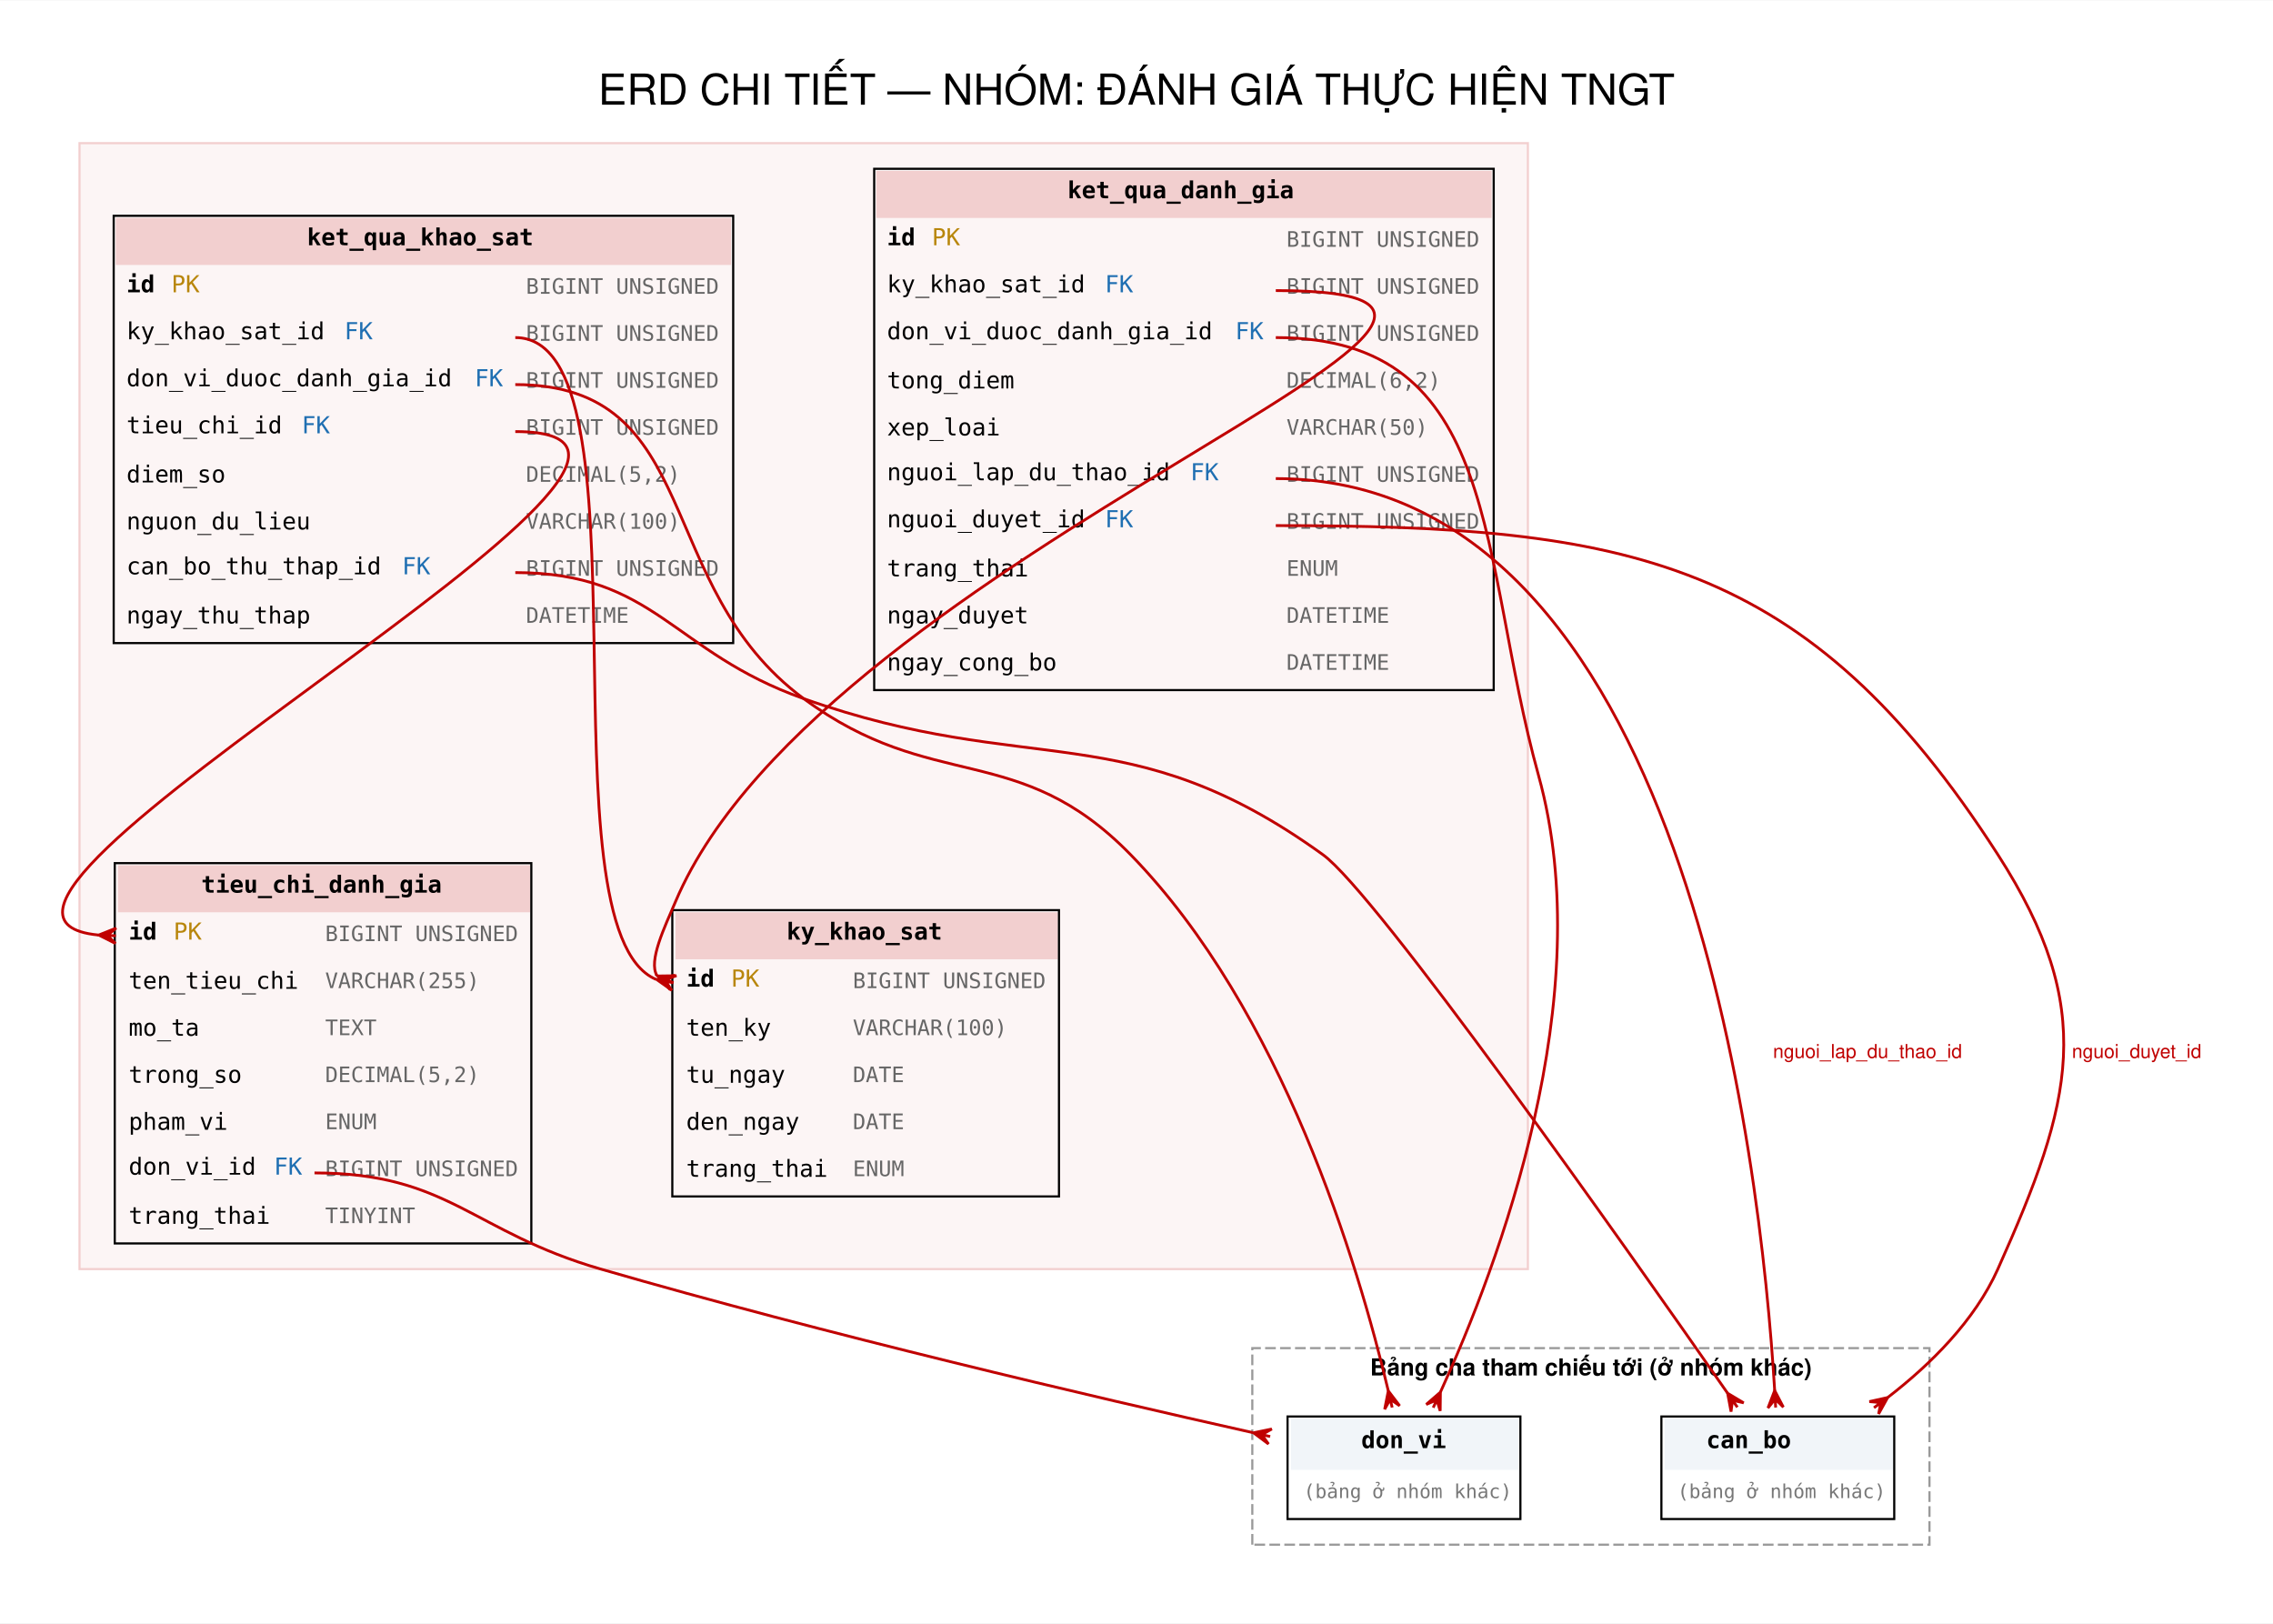
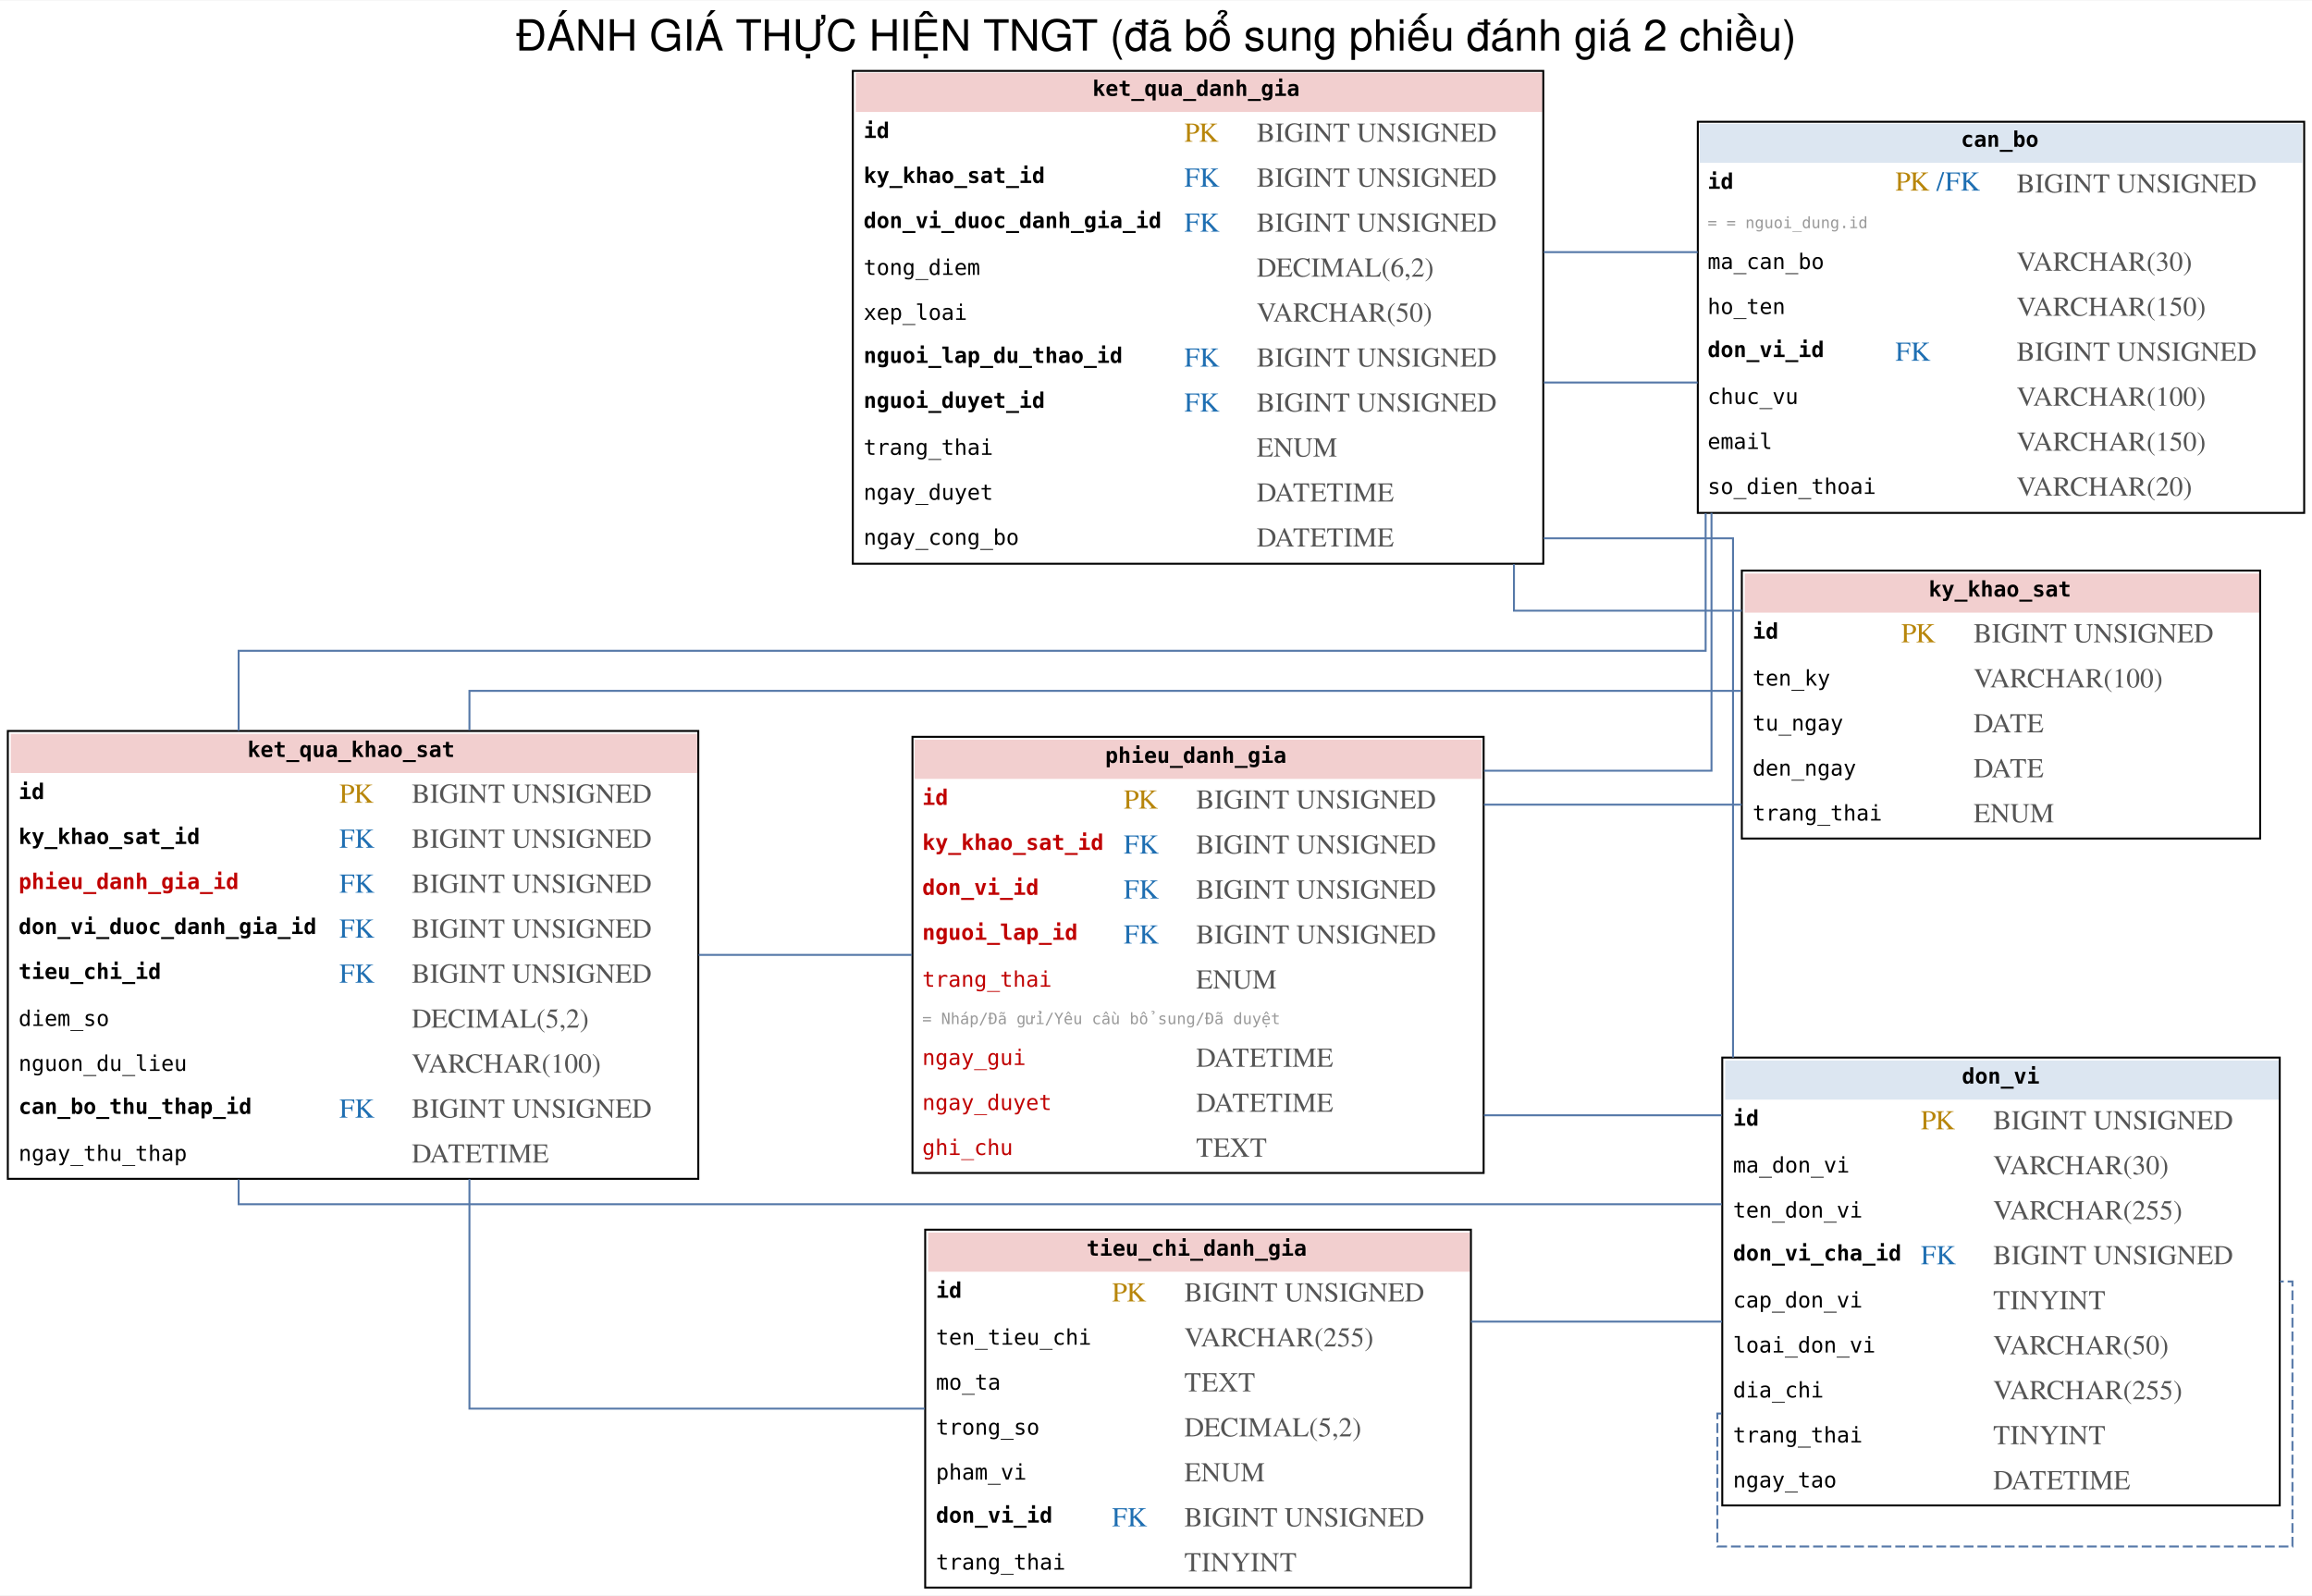
- <svg xmlns="http://www.w3.org/2000/svg" width="1064pt" height="760pt" viewBox="0.00 0.00 1064.02 759.60">
-   <g id="graph0" class="graph" transform="scale(1 1) rotate(0) translate(28.8 730.8)">
-     <polygon fill="white" stroke="transparent" points="-28.8,28.8 -28.8,-730.8 1035.22,-730.8 1035.22,28.8 -28.8,28.8" />
-     <text text-anchor="middle" x="503.21" y="-682" font-family="Helvetica,sans-Serif" font-size="20.00">ERD CHI TIẾT — NHÓM: ĐÁNH GIÁ THỰC HIỆN TNGT</text>
-     <g id="clust1" class="cluster">
-       <polygon fill="#f2cfcf" fill-opacity="0.2" stroke="#f2cfcf" points="8.42,-137 8.42,-664 686.42,-664 686.42,-137 8.42,-137" />
-     </g>
-     <g id="clust2" class="cluster">
-       <polygon fill="white" stroke="#999999" stroke-dasharray="5,2" points="557.42,-8 557.42,-100 874.42,-100 874.42,-8 557.42,-8" />
-       <text text-anchor="middle" x="715.92" y="-87.2" font-family="Helvetica,sans-Serif" font-weight="bold" font-size="11.00">Bảng cha tham chiếu tới (ở nhóm khác)</text>
-     </g>
+ <svg xmlns="http://www.w3.org/2000/svg" width="1182pt" height="816pt" viewBox="0.00 0.00 1182.00 815.50">
+   <g id="graph0" class="graph" transform="scale(1 1) rotate(0) translate(4 811.5)">
+     <polygon fill="white" stroke="transparent" points="-4,4 -4,-811.5 1178,-811.5 1178,4 -4,4" />
+     <text text-anchor="middle" x="587" y="-785.9" font-family="Helvetica,sans-Serif" font-size="22.00">ĐÁNH GIÁ THỰC HIỆN TNGT (đã bổ sung phiếu đánh giá 2 chiều)</text>
    <g id="node1" class="node">
-       <polygon fill="#f2cfcf" stroke="transparent" points="26.42,-304 26.42,-326 219.42,-326 219.42,-304 26.42,-304" />
-       <text text-anchor="start" x="65.42" y="-313.2" font-family="Consolas" font-weight="bold" font-size="11.00">tieu_chi_danh_gia</text>
-       <text text-anchor="start" x="31.42" y="-291.2" font-family="Consolas" font-weight="bold" font-size="11.00">id</text>
-       <text text-anchor="start" x="45.42" y="-291.2" font-family="Consolas" font-size="11.00"> </text>
-       <text text-anchor="start" x="52.42" y="-291.2" font-family="Consolas" font-size="11.00" fill="#b8860b">PK</text>
-       <text text-anchor="start" x="123.42" y="-290.5" font-family="Consolas" font-size="10.00" fill="#666666">BIGINT UNSIGNED</text>
-       <text text-anchor="start" x="31.42" y="-268.2" font-family="Consolas" font-size="11.00">ten_tieu_chi</text>
-       <text text-anchor="start" x="123.42" y="-268.5" font-family="Consolas" font-size="10.00" fill="#666666">VARCHAR(255)</text>
-       <text text-anchor="start" x="31.42" y="-246.2" font-family="Consolas" font-size="11.00">mo_ta</text>
-       <text text-anchor="start" x="123.42" y="-246.5" font-family="Consolas" font-size="10.00" fill="#666666">TEXT</text>
-       <text text-anchor="start" x="31.42" y="-224.2" font-family="Consolas" font-size="11.00">trong_so</text>
-       <text text-anchor="start" x="123.42" y="-224.5" font-family="Consolas" font-size="10.00" fill="#666666">DECIMAL(5,2)</text>
-       <text text-anchor="start" x="31.42" y="-202.2" font-family="Consolas" font-size="11.00">pham_vi</text>
-       <text text-anchor="start" x="123.42" y="-202.5" font-family="Consolas" font-size="10.00" fill="#666666">ENUM</text>
-       <text text-anchor="start" x="31.42" y="-181.2" font-family="Consolas" font-size="11.00">don_vi_id </text>
-       <text text-anchor="start" x="99.42" y="-181.2" font-family="Consolas" font-size="11.00" fill="#1f6fb2">FK</text>
-       <text text-anchor="start" x="123.42" y="-180.5" font-family="Consolas" font-size="10.00" fill="#666666">BIGINT UNSIGNED</text>
-       <text text-anchor="start" x="31.42" y="-158.2" font-family="Consolas" font-size="11.00">trang_thai</text>
-       <text text-anchor="start" x="123.42" y="-158.5" font-family="Consolas" font-size="10.00" fill="#666666">TINYINT</text>
-       <polygon fill="none" stroke="black" points="24.92,-149 24.92,-327 219.92,-327 219.92,-149 24.92,-149" />
+       <polygon fill="#dce6f1" stroke="transparent" points="865,-728.5 865,-748.5 1173,-748.5 1173,-728.5 865,-728.5" />
+       <text text-anchor="start" x="998.5" y="-736.7" font-family="Consolas" font-weight="bold" font-size="11.00">can_bo</text>
+       <text text-anchor="start" x="869" y="-715.2" font-family="Consolas" font-weight="bold" font-size="11.00">id</text>
+       <text text-anchor="start" x="965" y="-714.3" font-family="Times,serif" font-size="14.00" fill="#b8860b">PK</text>
+       <text text-anchor="start" x="986" y="-714.3" font-family="Times,serif" font-size="14.00" fill="#1f6fb2">/FK</text>
+       <text text-anchor="start" x="1027" y="-713.3" font-family="Times,serif" font-size="14.00" fill="#555555">BIGINT UNSIGNED</text>
+       <text text-anchor="start" x="869" y="-695.1" font-family="Consolas" font-size="8.00" fill="#999999">= = nguoi_dung.id</text>
+       <text text-anchor="start" x="869" y="-674.2" font-family="Consolas" font-size="11.00">ma_can_bo</text>
+       <text text-anchor="start" x="1027" y="-673.3" font-family="Times,serif" font-size="14.00" fill="#555555">VARCHAR(30)</text>
+       <text text-anchor="start" x="869" y="-651.2" font-family="Consolas" font-size="11.00">ho_ten</text>
+       <text text-anchor="start" x="1027" y="-650.3" font-family="Times,serif" font-size="14.00" fill="#555555">VARCHAR(150)</text>
+       <text text-anchor="start" x="869" y="-629.2" font-family="Consolas" font-weight="bold" font-size="11.00">don_vi_id</text>
+       <text text-anchor="start" x="965" y="-627.3" font-family="Times,serif" font-size="14.00" fill="#1f6fb2">FK</text>
+       <text text-anchor="start" x="1027" y="-627.3" font-family="Times,serif" font-size="14.00" fill="#555555">BIGINT UNSIGNED</text>
+       <text text-anchor="start" x="869" y="-605.2" font-family="Consolas" font-size="11.00">chuc_vu</text>
+       <text text-anchor="start" x="1027" y="-604.3" font-family="Times,serif" font-size="14.00" fill="#555555">VARCHAR(100)</text>
+       <text text-anchor="start" x="869" y="-582.2" font-family="Consolas" font-size="11.00">email</text>
+       <text text-anchor="start" x="1027" y="-581.3" font-family="Times,serif" font-size="14.00" fill="#555555">VARCHAR(150)</text>
+       <text text-anchor="start" x="869" y="-559.2" font-family="Consolas" font-size="11.00">so_dien_thoai</text>
+       <text text-anchor="start" x="1027" y="-558.3" font-family="Times,serif" font-size="14.00" fill="#555555">VARCHAR(20)</text>
+       <polygon fill="none" stroke="black" points="864,-549.5 864,-749.5 1174,-749.5 1174,-549.5 864,-549.5" />
+     </g>
+     <g id="node2" class="node">
+       <polygon fill="#dce6f1" stroke="transparent" points="878,-249.5 878,-269.5 1161,-269.5 1161,-249.5 878,-249.5" />
+       <text text-anchor="start" x="999" y="-257.7" font-family="Consolas" font-weight="bold" font-size="11.00">don_vi</text>
+       <text text-anchor="start" x="882" y="-236.2" font-family="Consolas" font-weight="bold" font-size="11.00">id</text>
+       <text text-anchor="start" x="978" y="-234.3" font-family="Times,serif" font-size="14.00" fill="#b8860b">PK</text>
+       <text text-anchor="start" x="1015" y="-234.3" font-family="Times,serif" font-size="14.00" fill="#555555">BIGINT UNSIGNED</text>
+       <text text-anchor="start" x="882" y="-212.2" font-family="Consolas" font-size="11.00">ma_don_vi</text>
+       <text text-anchor="start" x="1015" y="-211.3" font-family="Times,serif" font-size="14.00" fill="#555555">VARCHAR(30)</text>
+       <text text-anchor="start" x="882" y="-189.2" font-family="Consolas" font-size="11.00">ten_don_vi</text>
+       <text text-anchor="start" x="1015" y="-188.3" font-family="Times,serif" font-size="14.00" fill="#555555">VARCHAR(255)</text>
+       <text text-anchor="start" x="882" y="-167.2" font-family="Consolas" font-weight="bold" font-size="11.00">don_vi_cha_id</text>
+       <text text-anchor="start" x="978" y="-165.3" font-family="Times,serif" font-size="14.00" fill="#1f6fb2">FK</text>
+       <text text-anchor="start" x="1015" y="-165.3" font-family="Times,serif" font-size="14.00" fill="#555555">BIGINT UNSIGNED</text>
+       <text text-anchor="start" x="882" y="-143.2" font-family="Consolas" font-size="11.00">cap_don_vi</text>
+       <text text-anchor="start" x="1015" y="-142.3" font-family="Times,serif" font-size="14.00" fill="#555555">TINYINT</text>
+       <text text-anchor="start" x="882" y="-120.2" font-family="Consolas" font-size="11.00">loai_don_vi</text>
+       <text text-anchor="start" x="1015" y="-119.3" font-family="Times,serif" font-size="14.00" fill="#555555">VARCHAR(50)</text>
+       <text text-anchor="start" x="882" y="-97.2" font-family="Consolas" font-size="11.00">dia_chi</text>
+       <text text-anchor="start" x="1015" y="-96.3" font-family="Times,serif" font-size="14.00" fill="#555555">VARCHAR(255)</text>
+       <text text-anchor="start" x="882" y="-74.2" font-family="Consolas" font-size="11.00">trang_thai</text>
+       <text text-anchor="start" x="1015" y="-73.3" font-family="Times,serif" font-size="14.00" fill="#555555">TINYINT</text>
+       <text text-anchor="start" x="882" y="-51.2" font-family="Consolas" font-size="11.00">ngay_tao</text>
+       <text text-anchor="start" x="1015" y="-50.3" font-family="Times,serif" font-size="14.00" fill="#555555">DATETIME</text>
+       <polygon fill="none" stroke="black" points="876.5,-42 876.5,-271 1161.5,-271 1161.5,-42 876.5,-42" />
+     </g>
+     <g id="edge1" class="edge">
+       <path fill="none" stroke="#5578a8" stroke-dasharray="5,2" d="M876.05,-89C874.72,-89 874,-89 874,-89 874,-89 874,-21 874,-21 874,-21 1168,-21 1168,-21 1168,-21 1168,-156.5 1168,-156.5 1168,-156.5 1165.67,-156.5 1161.6,-156.5" />
+     </g>
+     <g id="node3" class="node">
+       <polygon fill="#f2cfcf" stroke="transparent" points="433.5,-754.5 433.5,-774.5 784.5,-774.5 784.5,-754.5 433.5,-754.5" />
+       <text text-anchor="start" x="554.5" y="-762.7" font-family="Consolas" font-weight="bold" font-size="11.00">ket_qua_danh_gia</text>
+       <text text-anchor="start" x="437.5" y="-741.2" font-family="Consolas" font-weight="bold" font-size="11.00">id</text>
+       <text text-anchor="start" x="601.5" y="-739.3" font-family="Times,serif" font-size="14.00" fill="#b8860b">PK</text>
+       <text text-anchor="start" x="638.5" y="-739.3" font-family="Times,serif" font-size="14.00" fill="#555555">BIGINT UNSIGNED</text>
+       <text text-anchor="start" x="437.5" y="-718.2" font-family="Consolas" font-weight="bold" font-size="11.00">ky_khao_sat_id</text>
+       <text text-anchor="start" x="601.5" y="-716.3" font-family="Times,serif" font-size="14.00" fill="#1f6fb2">FK</text>
+       <text text-anchor="start" x="638.5" y="-716.3" font-family="Times,serif" font-size="14.00" fill="#555555">BIGINT UNSIGNED</text>
+       <text text-anchor="start" x="437.5" y="-695.2" font-family="Consolas" font-weight="bold" font-size="11.00">don_vi_duoc_danh_gia_id</text>
+       <text text-anchor="start" x="601.5" y="-693.3" font-family="Times,serif" font-size="14.00" fill="#1f6fb2">FK</text>
+       <text text-anchor="start" x="638.5" y="-693.3" font-family="Times,serif" font-size="14.00" fill="#555555">BIGINT UNSIGNED</text>
+       <text text-anchor="start" x="437.5" y="-671.2" font-family="Consolas" font-size="11.00">tong_diem</text>
+       <text text-anchor="start" x="638.5" y="-670.3" font-family="Times,serif" font-size="14.00" fill="#555555">DECIMAL(6,2)</text>
+       <text text-anchor="start" x="437.5" y="-648.2" font-family="Consolas" font-size="11.00">xep_loai</text>
+       <text text-anchor="start" x="638.5" y="-647.3" font-family="Times,serif" font-size="14.00" fill="#555555">VARCHAR(50)</text>
+       <text text-anchor="start" x="437.5" y="-626.2" font-family="Consolas" font-weight="bold" font-size="11.00">nguoi_lap_du_thao_id</text>
+       <text text-anchor="start" x="601.5" y="-624.3" font-family="Times,serif" font-size="14.00" fill="#1f6fb2">FK</text>
+       <text text-anchor="start" x="638.5" y="-624.3" font-family="Times,serif" font-size="14.00" fill="#555555">BIGINT UNSIGNED</text>
+       <text text-anchor="start" x="437.5" y="-603.2" font-family="Consolas" font-weight="bold" font-size="11.00">nguoi_duyet_id</text>
+       <text text-anchor="start" x="601.5" y="-601.3" font-family="Times,serif" font-size="14.00" fill="#1f6fb2">FK</text>
+       <text text-anchor="start" x="638.5" y="-601.3" font-family="Times,serif" font-size="14.00" fill="#555555">BIGINT UNSIGNED</text>
+       <text text-anchor="start" x="437.5" y="-579.2" font-family="Consolas" font-size="11.00">trang_thai</text>
+       <text text-anchor="start" x="638.5" y="-578.3" font-family="Times,serif" font-size="14.00" fill="#555555">ENUM</text>
+       <text text-anchor="start" x="437.5" y="-556.2" font-family="Consolas" font-size="11.00">ngay_duyet</text>
+       <text text-anchor="start" x="638.5" y="-555.3" font-family="Times,serif" font-size="14.00" fill="#555555">DATETIME</text>
+       <text text-anchor="start" x="437.5" y="-533.2" font-family="Consolas" font-size="11.00">ngay_cong_bo</text>
+       <text text-anchor="start" x="638.5" y="-532.3" font-family="Times,serif" font-size="14.00" fill="#555555">DATETIME</text>
+       <polygon fill="none" stroke="black" points="432,-523.5 432,-775.5 785,-775.5 785,-523.5 432,-523.5" />
+     </g>
+     <g id="edge8" class="edge">
+       <path fill="none" stroke="#5578a8" d="M785.27,-616.17C811.44,-616.17 838.23,-616.17 863.91,-616.17" />
+     </g>
+     <g id="edge9" class="edge">
+       <path fill="none" stroke="#5578a8" d="M785.27,-682.83C811.44,-682.83 838.23,-682.83 863.91,-682.83" />
+     </g>
+     <g id="edge7" class="edge">
+       <path fill="none" stroke="#5578a8" d="M785.19,-536.5C837.94,-536.5 882,-536.5 882,-536.5 882,-536.5 882,-382.92 882,-271.03" />
    </g>
    <g id="node5" class="node">
-       <polygon fill="#dce6f1" fill-opacity="0.4" stroke="transparent" points="575.42,-43 575.42,-67 682.42,-67 682.42,-43 575.42,-43" />
-       <text text-anchor="start" x="608.42" y="-53.2" font-family="Consolas" font-weight="bold" font-size="11.00">don_vi</text>
-       <text text-anchor="start" x="581.42" y="-29.8" font-family="Consolas" font-size="9.00" fill="#777777">(bảng ở nhóm khác)</text>
-       <polygon fill="none" stroke="black" points="573.92,-20 573.92,-68 682.92,-68 682.92,-20 573.92,-20" />
-     </g>
-     <g id="edge1" class="edge">
-       <path fill="none" stroke="#c00000" stroke-width="1.3" d="M118.42,-182C181.24,-182 192.07,-154.48 252.42,-137 357.83,-106.46 481.75,-77.45 557.68,-60.44" />
-       <polygon fill="#c00000" stroke="#c00000" stroke-width="1.3" points="557.98,-60.37 566.57,-62.14 561.88,-59.5 565.79,-58.63 565.79,-58.63 565.79,-58.63 561.88,-59.5 565,-55.12 557.98,-60.37 557.98,-60.37" />
-     </g>
-     <g id="node2" class="node">
-       <polygon fill="#f2cfcf" stroke="transparent" points="287.42,-282 287.42,-304 466.42,-304 466.42,-282 287.42,-282" />
-       <text text-anchor="start" x="339.42" y="-291.2" font-family="Consolas" font-weight="bold" font-size="11.00">ky_khao_sat</text>
-       <text text-anchor="start" x="292.42" y="-269.2" font-family="Consolas" font-weight="bold" font-size="11.00">id</text>
-       <text text-anchor="start" x="306.42" y="-269.2" font-family="Consolas" font-size="11.00"> </text>
-       <text text-anchor="start" x="313.42" y="-269.2" font-family="Consolas" font-size="11.00" fill="#b8860b">PK</text>
-       <text text-anchor="start" x="370.42" y="-268.5" font-family="Consolas" font-size="10.00" fill="#666666">BIGINT UNSIGNED</text>
-       <text text-anchor="start" x="292.42" y="-246.2" font-family="Consolas" font-size="11.00">ten_ky</text>
-       <text text-anchor="start" x="370.42" y="-246.5" font-family="Consolas" font-size="10.00" fill="#666666">VARCHAR(100)</text>
-       <text text-anchor="start" x="292.42" y="-224.2" font-family="Consolas" font-size="11.00">tu_ngay</text>
-       <text text-anchor="start" x="370.42" y="-224.5" font-family="Consolas" font-size="10.00" fill="#666666">DATE</text>
-       <text text-anchor="start" x="292.42" y="-202.2" font-family="Consolas" font-size="11.00">den_ngay</text>
-       <text text-anchor="start" x="370.42" y="-202.5" font-family="Consolas" font-size="10.00" fill="#666666">DATE</text>
-       <text text-anchor="start" x="292.42" y="-180.2" font-family="Consolas" font-size="11.00">trang_thai</text>
-       <text text-anchor="start" x="370.42" y="-180.5" font-family="Consolas" font-size="10.00" fill="#666666">ENUM</text>
-       <polygon fill="none" stroke="black" points="285.92,-171 285.92,-305 466.92,-305 466.92,-171 285.92,-171" />
-     </g>
-     <g id="node3" class="node">
-       <polygon fill="#f2cfcf" stroke="transparent" points="25.42,-607 25.42,-629 313.42,-629 313.42,-607 25.42,-607" />
-       <text text-anchor="start" x="114.92" y="-616.2" font-family="Consolas" font-weight="bold" font-size="11.00">ket_qua_khao_sat</text>
-       <text text-anchor="start" x="30.42" y="-594.2" font-family="Consolas" font-weight="bold" font-size="11.00">id</text>
-       <text text-anchor="start" x="44.42" y="-594.2" font-family="Consolas" font-size="11.00"> </text>
-       <text text-anchor="start" x="51.42" y="-594.2" font-family="Consolas" font-size="11.00" fill="#b8860b">PK</text>
-       <text text-anchor="start" x="217.42" y="-593.5" font-family="Consolas" font-size="10.00" fill="#666666">BIGINT UNSIGNED</text>
-       <text text-anchor="start" x="30.42" y="-572.2" font-family="Consolas" font-size="11.00">ky_khao_sat_id </text>
-       <text text-anchor="start" x="132.42" y="-572.2" font-family="Consolas" font-size="11.00" fill="#1f6fb2">FK</text>
-       <text text-anchor="start" x="217.42" y="-571.5" font-family="Consolas" font-size="10.00" fill="#666666">BIGINT UNSIGNED</text>
-       <text text-anchor="start" x="30.42" y="-550.2" font-family="Consolas" font-size="11.00">don_vi_duoc_danh_gia_id </text>
-       <text text-anchor="start" x="193.42" y="-550.2" font-family="Consolas" font-size="11.00" fill="#1f6fb2">FK</text>
-       <text text-anchor="start" x="217.42" y="-549.5" font-family="Consolas" font-size="10.00" fill="#666666">BIGINT UNSIGNED</text>
-       <text text-anchor="start" x="30.42" y="-528.2" font-family="Consolas" font-size="11.00">tieu_chi_id </text>
-       <text text-anchor="start" x="112.42" y="-528.2" font-family="Consolas" font-size="11.00" fill="#1f6fb2">FK</text>
-       <text text-anchor="start" x="217.42" y="-527.5" font-family="Consolas" font-size="10.00" fill="#666666">BIGINT UNSIGNED</text>
-       <text text-anchor="start" x="30.42" y="-505.2" font-family="Consolas" font-size="11.00">diem_so</text>
-       <text text-anchor="start" x="217.42" y="-505.5" font-family="Consolas" font-size="10.00" fill="#666666">DECIMAL(5,2)</text>
-       <text text-anchor="start" x="30.42" y="-483.2" font-family="Consolas" font-size="11.00">nguon_du_lieu</text>
-       <text text-anchor="start" x="217.42" y="-483.5" font-family="Consolas" font-size="10.00" fill="#666666">VARCHAR(100)</text>
-       <text text-anchor="start" x="30.42" y="-462.2" font-family="Consolas" font-size="11.00">can_bo_thu_thap_id </text>
-       <text text-anchor="start" x="159.42" y="-462.2" font-family="Consolas" font-size="11.00" fill="#1f6fb2">FK</text>
-       <text text-anchor="start" x="217.42" y="-461.5" font-family="Consolas" font-size="10.00" fill="#666666">BIGINT UNSIGNED</text>
-       <text text-anchor="start" x="30.42" y="-439.2" font-family="Consolas" font-size="11.00">ngay_thu_thap</text>
-       <text text-anchor="start" x="217.42" y="-439.5" font-family="Consolas" font-size="10.00" fill="#666666">DATETIME</text>
-       <polygon fill="none" stroke="black" points="24.42,-430 24.42,-630 314.42,-630 314.42,-430 24.42,-430" />
+       <polygon fill="#f2cfcf" stroke="transparent" points="888,-498.5 888,-518.5 1151,-518.5 1151,-498.5 888,-498.5" />
+       <text text-anchor="start" x="982" y="-506.7" font-family="Consolas" font-weight="bold" font-size="11.00">ky_khao_sat</text>
+       <text text-anchor="start" x="892" y="-485.2" font-family="Consolas" font-weight="bold" font-size="11.00">id</text>
+       <text text-anchor="start" x="968" y="-483.3" font-family="Times,serif" font-size="14.00" fill="#b8860b">PK</text>
+       <text text-anchor="start" x="1005" y="-483.3" font-family="Times,serif" font-size="14.00" fill="#555555">BIGINT UNSIGNED</text>
+       <text text-anchor="start" x="892" y="-461.2" font-family="Consolas" font-size="11.00">ten_ky</text>
+       <text text-anchor="start" x="1005" y="-460.3" font-family="Times,serif" font-size="14.00" fill="#555555">VARCHAR(100)</text>
+       <text text-anchor="start" x="892" y="-438.2" font-family="Consolas" font-size="11.00">tu_ngay</text>
+       <text text-anchor="start" x="1005" y="-437.3" font-family="Times,serif" font-size="14.00" fill="#555555">DATE</text>
+       <text text-anchor="start" x="892" y="-415.2" font-family="Consolas" font-size="11.00">den_ngay</text>
+       <text text-anchor="start" x="1005" y="-414.3" font-family="Times,serif" font-size="14.00" fill="#555555">DATE</text>
+       <text text-anchor="start" x="892" y="-392.2" font-family="Consolas" font-size="11.00">trang_thai</text>
+       <text text-anchor="start" x="1005" y="-391.3" font-family="Times,serif" font-size="14.00" fill="#555555">ENUM</text>
+       <polygon fill="none" stroke="black" points="886.5,-383 886.5,-520 1151.5,-520 1151.5,-383 886.5,-383" />
+     </g>
+     <g id="edge10" class="edge">
+       <path fill="none" stroke="#5578a8" d="M770,-523.27C770,-509.02 770,-499.5 770,-499.5 770,-499.5 827.02,-499.5 886.48,-499.5" />
+     </g>
+     <g id="node4" class="node">
+       <polygon fill="#f2cfcf" stroke="transparent" points="1.5,-416.5 1.5,-436.5 352.5,-436.5 352.5,-416.5 1.5,-416.5" />
+       <text text-anchor="start" x="122.5" y="-424.7" font-family="Consolas" font-weight="bold" font-size="11.00">ket_qua_khao_sat</text>
+       <text text-anchor="start" x="5.5" y="-403.2" font-family="Consolas" font-weight="bold" font-size="11.00">id</text>
+       <text text-anchor="start" x="169.5" y="-401.3" font-family="Times,serif" font-size="14.00" fill="#b8860b">PK</text>
+       <text text-anchor="start" x="206.5" y="-401.3" font-family="Times,serif" font-size="14.00" fill="#555555">BIGINT UNSIGNED</text>
+       <text text-anchor="start" x="5.5" y="-380.2" font-family="Consolas" font-weight="bold" font-size="11.00">ky_khao_sat_id</text>
+       <text text-anchor="start" x="169.5" y="-378.3" font-family="Times,serif" font-size="14.00" fill="#1f6fb2">FK</text>
+       <text text-anchor="start" x="206.5" y="-378.3" font-family="Times,serif" font-size="14.00" fill="#555555">BIGINT UNSIGNED</text>
+       <text text-anchor="start" x="5.5" y="-357.2" font-family="Consolas" font-weight="bold" font-size="11.00" fill="#c00000">phieu_danh_gia_id</text>
+       <text text-anchor="start" x="169.5" y="-355.3" font-family="Times,serif" font-size="14.00" fill="#1f6fb2">FK</text>
+       <text text-anchor="start" x="206.5" y="-355.3" font-family="Times,serif" font-size="14.00" fill="#555555">BIGINT UNSIGNED</text>
+       <text text-anchor="start" x="5.5" y="-334.2" font-family="Consolas" font-weight="bold" font-size="11.00">don_vi_duoc_danh_gia_id</text>
+       <text text-anchor="start" x="169.5" y="-332.3" font-family="Times,serif" font-size="14.00" fill="#1f6fb2">FK</text>
+       <text text-anchor="start" x="206.5" y="-332.3" font-family="Times,serif" font-size="14.00" fill="#555555">BIGINT UNSIGNED</text>
+       <text text-anchor="start" x="5.5" y="-311.2" font-family="Consolas" font-weight="bold" font-size="11.00">tieu_chi_id</text>
+       <text text-anchor="start" x="169.5" y="-309.3" font-family="Times,serif" font-size="14.00" fill="#1f6fb2">FK</text>
+       <text text-anchor="start" x="206.5" y="-309.3" font-family="Times,serif" font-size="14.00" fill="#555555">BIGINT UNSIGNED</text>
+       <text text-anchor="start" x="5.5" y="-287.2" font-family="Consolas" font-size="11.00">diem_so</text>
+       <text text-anchor="start" x="206.5" y="-286.3" font-family="Times,serif" font-size="14.00" fill="#555555">DECIMAL(5,2)</text>
+       <text text-anchor="start" x="5.5" y="-264.2" font-family="Consolas" font-size="11.00">nguon_du_lieu</text>
+       <text text-anchor="start" x="206.5" y="-263.3" font-family="Times,serif" font-size="14.00" fill="#555555">VARCHAR(100)</text>
+       <text text-anchor="start" x="5.5" y="-242.2" font-family="Consolas" font-weight="bold" font-size="11.00">can_bo_thu_thap_id</text>
+       <text text-anchor="start" x="169.5" y="-240.3" font-family="Times,serif" font-size="14.00" fill="#1f6fb2">FK</text>
+       <text text-anchor="start" x="206.5" y="-240.3" font-family="Times,serif" font-size="14.00" fill="#555555">BIGINT UNSIGNED</text>
+       <text text-anchor="start" x="5.5" y="-218.2" font-family="Consolas" font-size="11.00">ngay_thu_thap</text>
+       <text text-anchor="start" x="206.5" y="-217.3" font-family="Times,serif" font-size="14.00" fill="#555555">DATETIME</text>
+       <polygon fill="none" stroke="black" points="0,-209 0,-438 353,-438 353,-209 0,-209" />
    </g>
    <g id="edge4" class="edge">
-       <path fill="none" stroke="#c00000" stroke-width="1.3" d="M212.42,-529C343.24,-529 -88.28,-303.48 17.28,-293.35" />
-       <polygon fill="#c00000" stroke="#c00000" stroke-width="1.3" points="17.42,-293.35 25.57,-296.6 21.42,-293.17 25.42,-293 25.42,-293 25.42,-293 21.42,-293.17 25.26,-289.4 17.42,-293.35 17.42,-293.35" />
+       <path fill="none" stroke="#5578a8" d="M118,-438.14C118,-461.45 118,-479 118,-479 118,-479 868,-479 868,-479 868,-479 868,-512.22 868,-549.33" />
+     </g>
+     <g id="edge3" class="edge">
+       <path fill="none" stroke="#5578a8" d="M118,-208.69C118,-200.86 118,-196 118,-196 118,-196 622.18,-196 876.23,-196" />
+     </g>
+     <g id="edge6" class="edge">
+       <path fill="none" stroke="#5578a8" d="M236,-438.29C236,-450.45 236,-458.5 236,-458.5 236,-458.5 662.78,-458.5 886.17,-458.5" />
+     </g>
+     <g id="node6" class="node">
+       <polygon fill="#f2cfcf" stroke="transparent" points="463.5,-413.5 463.5,-433.5 753.5,-433.5 753.5,-413.5 463.5,-413.5" />
+       <text text-anchor="start" x="561" y="-421.7" font-family="Consolas" font-weight="bold" font-size="11.00">phieu_danh_gia</text>
+       <text text-anchor="start" x="467.5" y="-400.2" font-family="Consolas" font-weight="bold" font-size="11.00" fill="#c00000">id</text>
+       <text text-anchor="start" x="570.5" y="-398.3" font-family="Times,serif" font-size="14.00" fill="#b8860b">PK</text>
+       <text text-anchor="start" x="607.5" y="-398.3" font-family="Times,serif" font-size="14.00" fill="#555555">BIGINT UNSIGNED</text>
+       <text text-anchor="start" x="467.5" y="-377.2" font-family="Consolas" font-weight="bold" font-size="11.00" fill="#c00000">ky_khao_sat_id</text>
+       <text text-anchor="start" x="570.5" y="-375.3" font-family="Times,serif" font-size="14.00" fill="#1f6fb2">FK</text>
+       <text text-anchor="start" x="607.5" y="-375.3" font-family="Times,serif" font-size="14.00" fill="#555555">BIGINT UNSIGNED</text>
+       <text text-anchor="start" x="467.5" y="-354.2" font-family="Consolas" font-weight="bold" font-size="11.00" fill="#c00000">don_vi_id</text>
+       <text text-anchor="start" x="570.5" y="-352.3" font-family="Times,serif" font-size="14.00" fill="#1f6fb2">FK</text>
+       <text text-anchor="start" x="607.5" y="-352.3" font-family="Times,serif" font-size="14.00" fill="#555555">BIGINT UNSIGNED</text>
+       <text text-anchor="start" x="467.5" y="-331.2" font-family="Consolas" font-weight="bold" font-size="11.00" fill="#c00000">nguoi_lap_id</text>
+       <text text-anchor="start" x="570.5" y="-329.3" font-family="Times,serif" font-size="14.00" fill="#1f6fb2">FK</text>
+       <text text-anchor="start" x="607.5" y="-329.3" font-family="Times,serif" font-size="14.00" fill="#555555">BIGINT UNSIGNED</text>
+       <text text-anchor="start" x="467.5" y="-307.2" font-family="Consolas" font-size="11.00" fill="#c00000">trang_thai</text>
+       <text text-anchor="start" x="607.5" y="-306.3" font-family="Times,serif" font-size="14.00" fill="#555555">ENUM</text>
+       <text text-anchor="start" x="467.5" y="-288.1" font-family="Consolas" font-size="8.00" fill="#999999">= Nháp/Đã gửi/Yêu cầu bổ sung/Đã duyệt</text>
+       <text text-anchor="start" x="467.5" y="-267.2" font-family="Consolas" font-size="11.00" fill="#c00000">ngay_gui</text>
+       <text text-anchor="start" x="607.5" y="-266.3" font-family="Times,serif" font-size="14.00" fill="#555555">DATETIME</text>
+       <text text-anchor="start" x="467.5" y="-244.2" font-family="Consolas" font-size="11.00" fill="#c00000">ngay_duyet</text>
+       <text text-anchor="start" x="607.5" y="-243.3" font-family="Times,serif" font-size="14.00" fill="#555555">DATETIME</text>
+       <text text-anchor="start" x="467.5" y="-221.2" font-family="Consolas" font-size="11.00" fill="#c00000">ghi_chu</text>
+       <text text-anchor="start" x="607.5" y="-220.3" font-family="Times,serif" font-size="14.00" fill="#555555">TEXT</text>
+       <polygon fill="none" stroke="black" points="462.5,-212 462.5,-435 754.5,-435 754.5,-212 462.5,-212" />
+     </g>
+     <g id="edge14" class="edge">
+       <path fill="none" stroke="#5578a8" d="M353.15,-323.5C389.4,-323.5 427.19,-323.5 462.23,-323.5" />
+     </g>
+     <g id="node7" class="node">
+       <polygon fill="#f2cfcf" stroke="transparent" points="470.5,-161.5 470.5,-181.5 747.5,-181.5 747.5,-161.5 470.5,-161.5" />
+       <text text-anchor="start" x="551.5" y="-169.7" font-family="Consolas" font-weight="bold" font-size="11.00">tieu_chi_danh_gia</text>
+       <text text-anchor="start" x="474.5" y="-148.2" font-family="Consolas" font-weight="bold" font-size="11.00">id</text>
+       <text text-anchor="start" x="564.5" y="-146.3" font-family="Times,serif" font-size="14.00" fill="#b8860b">PK</text>
+       <text text-anchor="start" x="601.5" y="-146.3" font-family="Times,serif" font-size="14.00" fill="#555555">BIGINT UNSIGNED</text>
+       <text text-anchor="start" x="474.5" y="-124.2" font-family="Consolas" font-size="11.00">ten_tieu_chi</text>
+       <text text-anchor="start" x="601.5" y="-123.3" font-family="Times,serif" font-size="14.00" fill="#555555">VARCHAR(255)</text>
+       <text text-anchor="start" x="474.5" y="-101.2" font-family="Consolas" font-size="11.00">mo_ta</text>
+       <text text-anchor="start" x="601.5" y="-100.3" font-family="Times,serif" font-size="14.00" fill="#555555">TEXT</text>
+       <text text-anchor="start" x="474.5" y="-78.2" font-family="Consolas" font-size="11.00">trong_so</text>
+       <text text-anchor="start" x="601.5" y="-77.3" font-family="Times,serif" font-size="14.00" fill="#555555">DECIMAL(5,2)</text>
+       <text text-anchor="start" x="474.5" y="-55.2" font-family="Consolas" font-size="11.00">pham_vi</text>
+       <text text-anchor="start" x="601.5" y="-54.3" font-family="Times,serif" font-size="14.00" fill="#555555">ENUM</text>
+       <text text-anchor="start" x="474.5" y="-33.2" font-family="Consolas" font-weight="bold" font-size="11.00">don_vi_id</text>
+       <text text-anchor="start" x="564.5" y="-31.3" font-family="Times,serif" font-size="14.00" fill="#1f6fb2">FK</text>
+       <text text-anchor="start" x="601.5" y="-31.3" font-family="Times,serif" font-size="14.00" fill="#555555">BIGINT UNSIGNED</text>
+       <text text-anchor="start" x="474.5" y="-9.2" font-family="Consolas" font-size="11.00">trang_thai</text>
+       <text text-anchor="start" x="601.5" y="-8.3" font-family="Times,serif" font-size="14.00" fill="#555555">TINYINT</text>
+       <polygon fill="none" stroke="black" points="469,0 469,-183 748,-183 748,0 469,0" />
+     </g>
+     <g id="edge5" class="edge">
+       <path fill="none" stroke="#5578a8" d="M236,-208.86C236,-150.41 236,-91.5 236,-91.5 236,-91.5 363.04,-91.5 468.73,-91.5" />
+     </g>
+     <g id="edge13" class="edge">
+       <path fill="none" stroke="#5578a8" d="M754.72,-417.67C814.99,-417.67 871,-417.67 871,-417.67 871,-417.67 871,-486.75 871,-549.5" />
+     </g>
+     <g id="edge12" class="edge">
+       <path fill="none" stroke="#5578a8" d="M754.67,-241.5C794.18,-241.5 836.87,-241.5 876.19,-241.5" />
+     </g>
+     <g id="edge11" class="edge">
+       <path fill="none" stroke="#5578a8" d="M754.67,-400.33C797.63,-400.33 844.37,-400.33 886.43,-400.33" />
    </g>
    <g id="edge2" class="edge">
-       <path fill="none" stroke="#c00000" stroke-width="1.3" d="M212.42,-573C278.54,-573 222.59,-296.4 278.23,-272.62" />
-       <polygon fill="#c00000" stroke="#c00000" stroke-width="1.3" points="278.57,-272.56 287.12,-274.53 282.49,-271.78 286.42,-271 286.42,-271 286.42,-271 282.49,-271.78 285.72,-267.47 278.57,-272.56 278.57,-272.56" />
-     </g>
-     <g id="edge3" class="edge">
-       <path fill="none" stroke="#c00000" stroke-width="1.3" d="M212.42,-551C301.12,-551 276.09,-456.73 347.42,-404 408,-359.21 447.79,-384.92 500.42,-331 571.54,-258.12 607.09,-138.9 621.06,-80.08" />
-       <polygon fill="#c00000" stroke="#c00000" stroke-width="1.3" points="621.08,-79.99 626.4,-73.01 621.99,-76.09 622.89,-72.19 622.89,-72.19 622.89,-72.19 621.99,-76.09 619.38,-71.38 621.08,-79.99 621.08,-79.99" />
-     </g>
-     <g id="node6" class="node">
-       <polygon fill="#dce6f1" fill-opacity="0.4" stroke="transparent" points="750.42,-43 750.42,-67 857.42,-67 857.42,-43 750.42,-43" />
-       <text text-anchor="start" x="769.92" y="-53.2" font-family="Consolas" font-weight="bold" font-size="11.00">can_bo</text>
-       <text text-anchor="start" x="756.42" y="-29.8" font-family="Consolas" font-size="9.00" fill="#777777">(bảng ở nhóm khác)</text>
-       <polygon fill="none" stroke="black" points="748.92,-20 748.92,-68 857.92,-68 857.92,-20 748.92,-20" />
-     </g>
-     <g id="edge5" class="edge">
-       <path fill="none" stroke="#c00000" stroke-width="1.3" d="M212.42,-463C277.9,-463 285.69,-425.84 347.42,-404 453.73,-366.38 498.96,-396.97 590.42,-331 615.35,-313.02 729.78,-150.82 779.85,-78.98" />
-       <polygon fill="#c00000" stroke="#c00000" stroke-width="1.3" points="779.92,-78.88 787.44,-74.38 782.2,-75.6 784.49,-72.32 784.49,-72.32 784.49,-72.32 782.2,-75.6 781.53,-70.26 779.92,-78.88 779.92,-78.88" />
-     </g>
-     <g id="node4" class="node">
-       <polygon fill="#f2cfcf" stroke="transparent" points="381.42,-629 381.42,-651 669.42,-651 669.42,-629 381.42,-629" />
-       <text text-anchor="start" x="470.92" y="-638.2" font-family="Consolas" font-weight="bold" font-size="11.00">ket_qua_danh_gia</text>
-       <text text-anchor="start" x="386.42" y="-616.2" font-family="Consolas" font-weight="bold" font-size="11.00">id</text>
-       <text text-anchor="start" x="400.42" y="-616.2" font-family="Consolas" font-size="11.00"> </text>
-       <text text-anchor="start" x="407.42" y="-616.2" font-family="Consolas" font-size="11.00" fill="#b8860b">PK</text>
-       <text text-anchor="start" x="573.42" y="-615.5" font-family="Consolas" font-size="10.00" fill="#666666">BIGINT UNSIGNED</text>
-       <text text-anchor="start" x="386.42" y="-594.2" font-family="Consolas" font-size="11.00">ky_khao_sat_id </text>
-       <text text-anchor="start" x="488.42" y="-594.2" font-family="Consolas" font-size="11.00" fill="#1f6fb2">FK</text>
-       <text text-anchor="start" x="573.42" y="-593.5" font-family="Consolas" font-size="10.00" fill="#666666">BIGINT UNSIGNED</text>
-       <text text-anchor="start" x="386.42" y="-572.2" font-family="Consolas" font-size="11.00">don_vi_duoc_danh_gia_id </text>
-       <text text-anchor="start" x="549.42" y="-572.2" font-family="Consolas" font-size="11.00" fill="#1f6fb2">FK</text>
-       <text text-anchor="start" x="573.42" y="-571.5" font-family="Consolas" font-size="10.00" fill="#666666">BIGINT UNSIGNED</text>
-       <text text-anchor="start" x="386.42" y="-549.2" font-family="Consolas" font-size="11.00">tong_diem</text>
-       <text text-anchor="start" x="573.42" y="-549.5" font-family="Consolas" font-size="10.00" fill="#666666">DECIMAL(6,2)</text>
-       <text text-anchor="start" x="386.42" y="-527.2" font-family="Consolas" font-size="11.00">xep_loai</text>
-       <text text-anchor="start" x="573.42" y="-527.5" font-family="Consolas" font-size="10.00" fill="#666666">VARCHAR(50)</text>
-       <text text-anchor="start" x="386.42" y="-506.2" font-family="Consolas" font-size="11.00">nguoi_lap_du_thao_id </text>
-       <text text-anchor="start" x="528.42" y="-506.2" font-family="Consolas" font-size="11.00" fill="#1f6fb2">FK</text>
-       <text text-anchor="start" x="573.42" y="-505.5" font-family="Consolas" font-size="10.00" fill="#666666">BIGINT UNSIGNED</text>
-       <text text-anchor="start" x="386.42" y="-484.2" font-family="Consolas" font-size="11.00">nguoi_duyet_id </text>
-       <text text-anchor="start" x="488.42" y="-484.2" font-family="Consolas" font-size="11.00" fill="#1f6fb2">FK</text>
-       <text text-anchor="start" x="573.42" y="-483.5" font-family="Consolas" font-size="10.00" fill="#666666">BIGINT UNSIGNED</text>
-       <text text-anchor="start" x="386.42" y="-461.2" font-family="Consolas" font-size="11.00">trang_thai</text>
-       <text text-anchor="start" x="573.42" y="-461.5" font-family="Consolas" font-size="10.00" fill="#666666">ENUM</text>
-       <text text-anchor="start" x="386.42" y="-439.2" font-family="Consolas" font-size="11.00">ngay_duyet</text>
-       <text text-anchor="start" x="573.42" y="-439.5" font-family="Consolas" font-size="10.00" fill="#666666">DATETIME</text>
-       <text text-anchor="start" x="386.42" y="-417.2" font-family="Consolas" font-size="11.00">ngay_cong_bo</text>
-       <text text-anchor="start" x="573.42" y="-417.5" font-family="Consolas" font-size="10.00" fill="#666666">DATETIME</text>
-       <polygon fill="none" stroke="black" points="380.42,-408 380.42,-652 670.42,-652 670.42,-408 380.42,-408" />
-     </g>
-     <g id="edge6" class="edge">
-       <path fill="none" stroke="#c00000" stroke-width="1.3" d="M568.42,-595C746.61,-595 357.05,-473.03 287.42,-309 282.36,-297.09 274.56,-281.14 278.76,-274.32" />
-       <polygon fill="#c00000" stroke="#c00000" stroke-width="1.3" points="279.08,-274.18 287.85,-274.3 282.75,-272.59 286.42,-271 286.42,-271 286.42,-271 282.75,-272.59 284.98,-267.7 279.08,-274.18 279.08,-274.18" />
-     </g>
-     <g id="edge7" class="edge">
-       <path fill="none" stroke="#c00000" stroke-width="1.3" d="M568.42,-573C674.67,-573 663.05,-470.4 691.42,-368 720.08,-264.51 672.69,-138.86 645.48,-79.39" />
-       <polygon fill="#c00000" stroke="#c00000" stroke-width="1.3" points="645.47,-79.38 645.37,-70.61 643.79,-75.76 642.1,-72.13 642.1,-72.13 642.1,-72.13 643.79,-75.76 638.84,-73.64 645.47,-79.38 645.47,-79.38" />
-     </g>
-     <g id="edge8" class="edge">
-       <path fill="none" stroke="#c00000" stroke-width="1.3" d="M568.42,-507C759.83,-507 795.4,-188.04 801.95,-80.17" />
-       <polygon fill="#c00000" stroke="#c00000" stroke-width="1.3" points="801.95,-80.16 806,-72.38 802.18,-76.17 802.41,-72.18 802.41,-72.18 802.41,-72.18 802.18,-76.17 798.81,-71.97 801.95,-80.16 801.95,-80.16" />
-       <text text-anchor="middle" x="845.42" y="-235.8" font-family="Helvetica,sans-Serif" font-size="9.00" fill="#c00000">nguoi_lap_du_thao_id</text>
-     </g>
-     <g id="edge9" class="edge">
-       <path fill="none" stroke="#c00000" stroke-width="1.3" d="M568.42,-485C733.5,-485 817.11,-469.83 906.42,-331 953.06,-258.49 941.64,-215.7 906.42,-137 895.59,-112.81 874.91,-92.36 854.9,-76.92" />
-       <polygon fill="#c00000" stroke="#c00000" stroke-width="1.3" points="854.85,-76.88 850.6,-69.21 851.65,-74.49 848.44,-72.09 848.44,-72.09 848.44,-72.09 851.65,-74.49 846.29,-74.97 854.85,-76.88 854.85,-76.88" />
-       <text text-anchor="middle" x="971.42" y="-235.8" font-family="Helvetica,sans-Serif" font-size="9.00" fill="#c00000">nguoi_duyet_id</text>
+       <path fill="none" stroke="#5578a8" d="M748.05,-136C789.42,-136 834.78,-136 876.34,-136" />
    </g>
  </g>
</svg>
